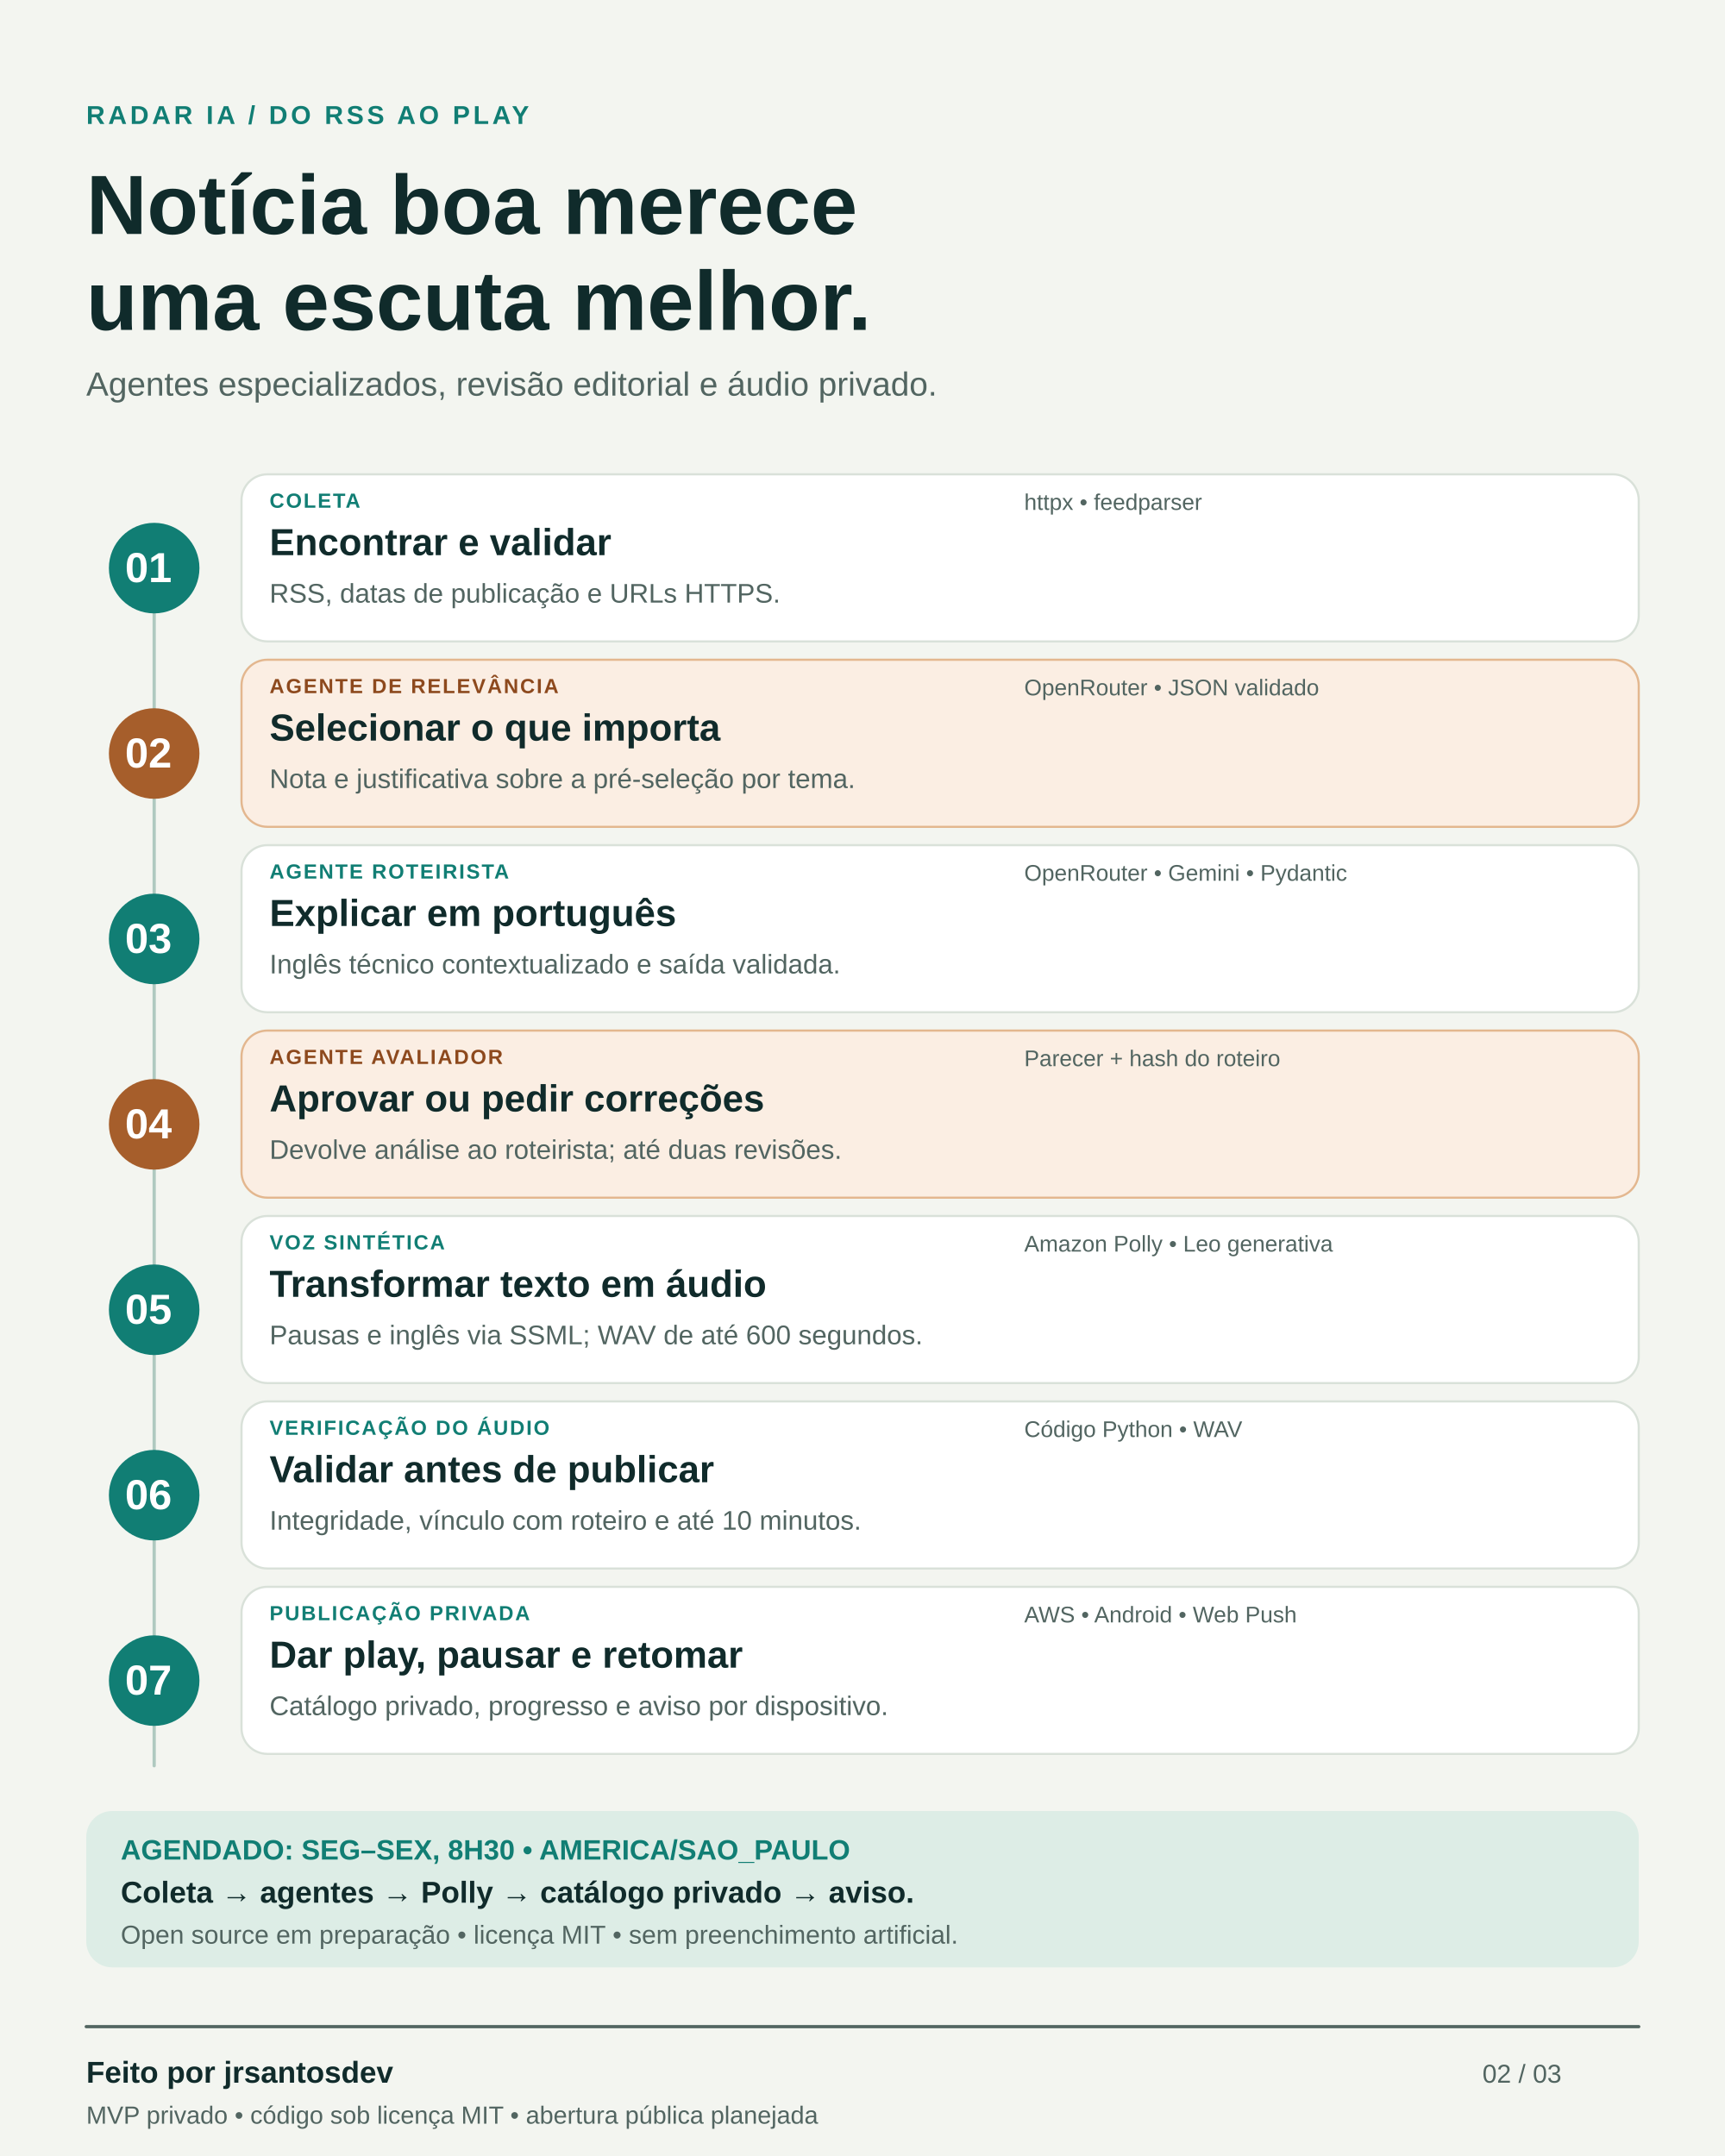
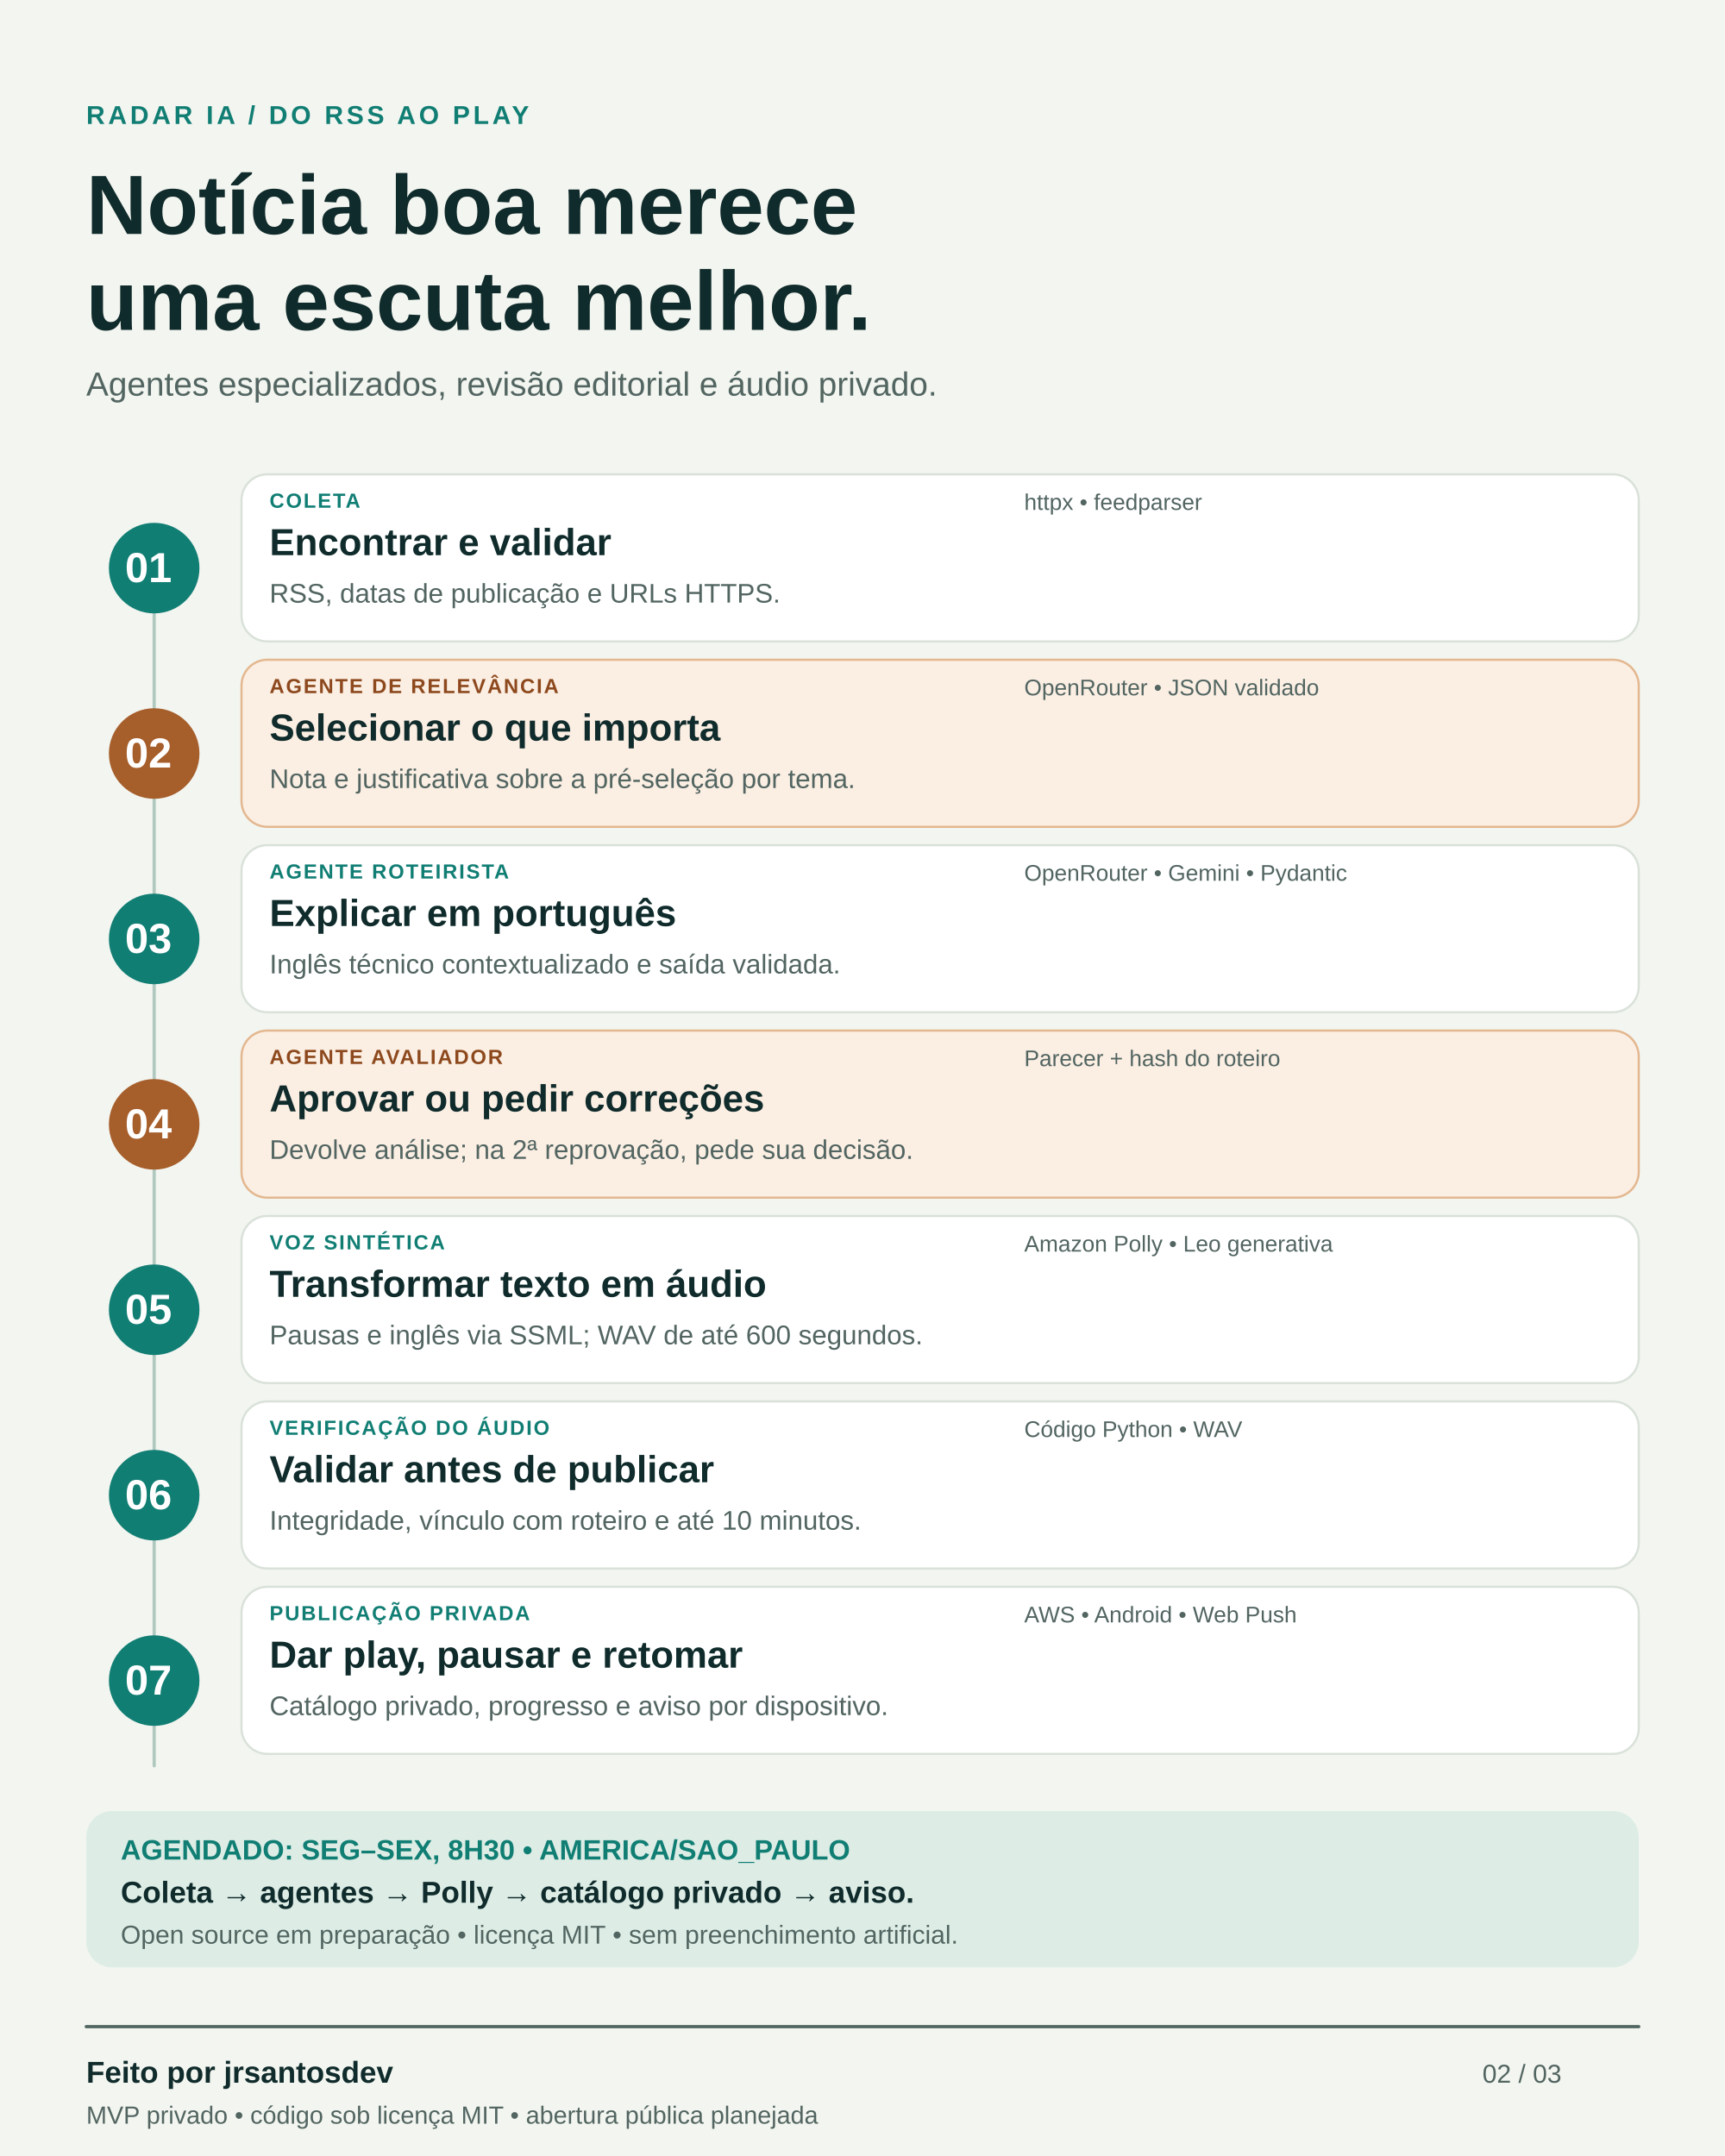
<svg xmlns="http://www.w3.org/2000/svg" width="1600" height="2000" viewBox="0 0 1600 2000" role="img">
  <defs>
    <marker id="arrow" viewBox="0 0 10 10" refX="8" refY="5" markerWidth="8" markerHeight="8" orient="auto-start-reverse">
      <path d="M 0 0 L 10 5 L 0 10 z" fill="#117E74" />
    </marker>
  </defs>
  <rect width="1600" height="2000" fill="#F3F5F0" />
  <g font-family="Segoe UI, Arial, sans-serif">
    <text x="80" y="115" fill="#117E74" font-size="24" font-weight="700" letter-spacing="3">RADAR IA  /  DO RSS AO PLAY</text>
    <text x="80" y="217" fill="#102B2B" font-size="78" font-weight="750" letter-spacing="0">Notícia boa merece</text>
    <text x="80" y="306" fill="#102B2B" font-size="78" font-weight="750" letter-spacing="0">uma escuta melhor.</text>
    <text x="80" y="367" fill="#526561" font-size="31" font-weight="400" letter-spacing="0">Agentes especializados, revisão editorial e áudio privado.</text>
    <path d="M 143 490 V 1638" fill="none" stroke="#AFC9C0" stroke-width="3" stroke-linecap="round" stroke-linejoin="round" />
    <rect x="101" y="485" width="84" height="84" rx="42" fill="#117E74" stroke="none" stroke-width="2" />
    <text x="116" y="540" fill="#FFFFFF" font-size="39" font-weight="700" letter-spacing="0">01</text>
    <rect x="224" y="440" width="1296" height="155" rx="24" fill="#FFFFFF" stroke="#D9E1D9" stroke-width="2" />
    <text x="250" y="471" fill="#117E74" font-size="19" font-weight="700" letter-spacing="1.5">COLETA</text>
    <text x="250" y="515" fill="#102B2B" font-size="35" font-weight="700" letter-spacing="0">Encontrar e validar</text>
    <text x="250" y="559" fill="#526561" font-size="25" font-weight="400" letter-spacing="0">RSS, datas de publicação e URLs HTTPS.</text>
    <text x="950" y="473" fill="#526561" font-size="21" font-weight="500" letter-spacing="0">httpx • feedparser</text>
    <rect x="101" y="657" width="84" height="84" rx="42" fill="#A65E2B" stroke="none" stroke-width="2" />
    <text x="116" y="712" fill="#FFFFFF" font-size="39" font-weight="700" letter-spacing="0">02</text>
    <rect x="224" y="612" width="1296" height="155" rx="24" fill="#FBEEE3" stroke="#E3B78F" stroke-width="2" />
    <text x="250" y="643" fill="#8D491D" font-size="19" font-weight="700" letter-spacing="1.5">AGENTE DE RELEVÂNCIA</text>
    <text x="250" y="687" fill="#102B2B" font-size="35" font-weight="700" letter-spacing="0">Selecionar o que importa</text>
    <text x="250" y="731" fill="#526561" font-size="25" font-weight="400" letter-spacing="0">Nota e justificativa sobre a pré-seleção por tema.</text>
    <text x="950" y="645" fill="#526561" font-size="21" font-weight="500" letter-spacing="0">OpenRouter • JSON validado</text>
    <rect x="101" y="829" width="84" height="84" rx="42" fill="#117E74" stroke="none" stroke-width="2" />
    <text x="116" y="884" fill="#FFFFFF" font-size="39" font-weight="700" letter-spacing="0">03</text>
    <rect x="224" y="784" width="1296" height="155" rx="24" fill="#FFFFFF" stroke="#D9E1D9" stroke-width="2" />
    <text x="250" y="815" fill="#117E74" font-size="19" font-weight="700" letter-spacing="1.5">AGENTE ROTEIRISTA</text>
    <text x="250" y="859" fill="#102B2B" font-size="35" font-weight="700" letter-spacing="0">Explicar em português</text>
    <text x="250" y="903" fill="#526561" font-size="25" font-weight="400" letter-spacing="0">Inglês técnico contextualizado e saída validada.</text>
    <text x="950" y="817" fill="#526561" font-size="21" font-weight="500" letter-spacing="0">OpenRouter • Gemini • Pydantic</text>
    <rect x="101" y="1001" width="84" height="84" rx="42" fill="#A65E2B" stroke="none" stroke-width="2" />
    <text x="116" y="1056" fill="#FFFFFF" font-size="39" font-weight="700" letter-spacing="0">04</text>
    <rect x="224" y="956" width="1296" height="155" rx="24" fill="#FBEEE3" stroke="#E3B78F" stroke-width="2" />
    <text x="250" y="987" fill="#8D491D" font-size="19" font-weight="700" letter-spacing="1.5">AGENTE AVALIADOR</text>
    <text x="250" y="1031" fill="#102B2B" font-size="35" font-weight="700" letter-spacing="0">Aprovar ou pedir correções</text>
-     <text x="250" y="1075" fill="#526561" font-size="25" font-weight="400" letter-spacing="0">Devolve análise ao roteirista; até duas revisões.</text>
+     <text x="250" y="1075" fill="#526561" font-size="25" font-weight="400" letter-spacing="0">Devolve análise; na 2ª reprovação, pede sua decisão.</text>
    <text x="950" y="989" fill="#526561" font-size="21" font-weight="500" letter-spacing="0">Parecer + hash do roteiro</text>
    <rect x="101" y="1173" width="84" height="84" rx="42" fill="#117E74" stroke="none" stroke-width="2" />
    <text x="116" y="1228" fill="#FFFFFF" font-size="39" font-weight="700" letter-spacing="0">05</text>
    <rect x="224" y="1128" width="1296" height="155" rx="24" fill="#FFFFFF" stroke="#D9E1D9" stroke-width="2" />
    <text x="250" y="1159" fill="#117E74" font-size="19" font-weight="700" letter-spacing="1.5">VOZ SINTÉTICA</text>
    <text x="250" y="1203" fill="#102B2B" font-size="35" font-weight="700" letter-spacing="0">Transformar texto em áudio</text>
    <text x="250" y="1247" fill="#526561" font-size="25" font-weight="400" letter-spacing="0">Pausas e inglês via SSML; WAV de até 600 segundos.</text>
    <text x="950" y="1161" fill="#526561" font-size="21" font-weight="500" letter-spacing="0">Amazon Polly • Leo generativa</text>
    <rect x="101" y="1345" width="84" height="84" rx="42" fill="#117E74" stroke="none" stroke-width="2" />
    <text x="116" y="1400" fill="#FFFFFF" font-size="39" font-weight="700" letter-spacing="0">06</text>
    <rect x="224" y="1300" width="1296" height="155" rx="24" fill="#FFFFFF" stroke="#D9E1D9" stroke-width="2" />
    <text x="250" y="1331" fill="#117E74" font-size="19" font-weight="700" letter-spacing="1.5">VERIFICAÇÃO DO ÁUDIO</text>
    <text x="250" y="1375" fill="#102B2B" font-size="35" font-weight="700" letter-spacing="0">Validar antes de publicar</text>
    <text x="250" y="1419" fill="#526561" font-size="25" font-weight="400" letter-spacing="0">Integridade, vínculo com roteiro e até 10 minutos.</text>
    <text x="950" y="1333" fill="#526561" font-size="21" font-weight="500" letter-spacing="0">Código Python • WAV</text>
    <rect x="101" y="1517" width="84" height="84" rx="42" fill="#117E74" stroke="none" stroke-width="2" />
    <text x="116" y="1572" fill="#FFFFFF" font-size="39" font-weight="700" letter-spacing="0">07</text>
    <rect x="224" y="1472" width="1296" height="155" rx="24" fill="#FFFFFF" stroke="#D9E1D9" stroke-width="2" />
    <text x="250" y="1503" fill="#117E74" font-size="19" font-weight="700" letter-spacing="1.5">PUBLICAÇÃO PRIVADA</text>
    <text x="250" y="1547" fill="#102B2B" font-size="35" font-weight="700" letter-spacing="0">Dar play, pausar e retomar</text>
    <text x="250" y="1591" fill="#526561" font-size="25" font-weight="400" letter-spacing="0">Catálogo privado, progresso e aviso por dispositivo.</text>
    <text x="950" y="1505" fill="#526561" font-size="21" font-weight="500" letter-spacing="0">AWS • Android • Web Push</text>
    <rect x="80" y="1680" width="1440" height="145" rx="24" fill="#DDEDE6" stroke="none" stroke-width="2" />
    <text x="112" y="1725" fill="#117E74" font-size="26" font-weight="700" letter-spacing="0">AGENDADO: SEG–SEX, 8H30 • AMERICA/SAO_PAULO</text>
    <text x="112" y="1765" fill="#102B2B" font-size="28" font-weight="600" letter-spacing="0">Coleta → agentes → Polly → catálogo privado → aviso.</text>
    <text x="112" y="1803" fill="#526561" font-size="24" font-weight="400" letter-spacing="0">Open source em preparação • licença MIT • sem preenchimento artificial.</text>
    <path d="M 80 1880 H 1520" fill="none" stroke="#526561" stroke-width="3" stroke-linecap="round" stroke-linejoin="round" />
    <text x="80" y="1932" fill="#102B2B" font-size="28" font-weight="650" letter-spacing="0">Feito por jrsantosdev</text>
    <text x="80" y="1970" fill="#526561" font-size="23" font-weight="400" letter-spacing="0">MVP privado • código sob licença MIT • abertura pública planejada</text>
    <text x="1375" y="1932" fill="#526561" font-size="24" font-weight="400" letter-spacing="0">02 / 03</text>
  </g>
</svg>
